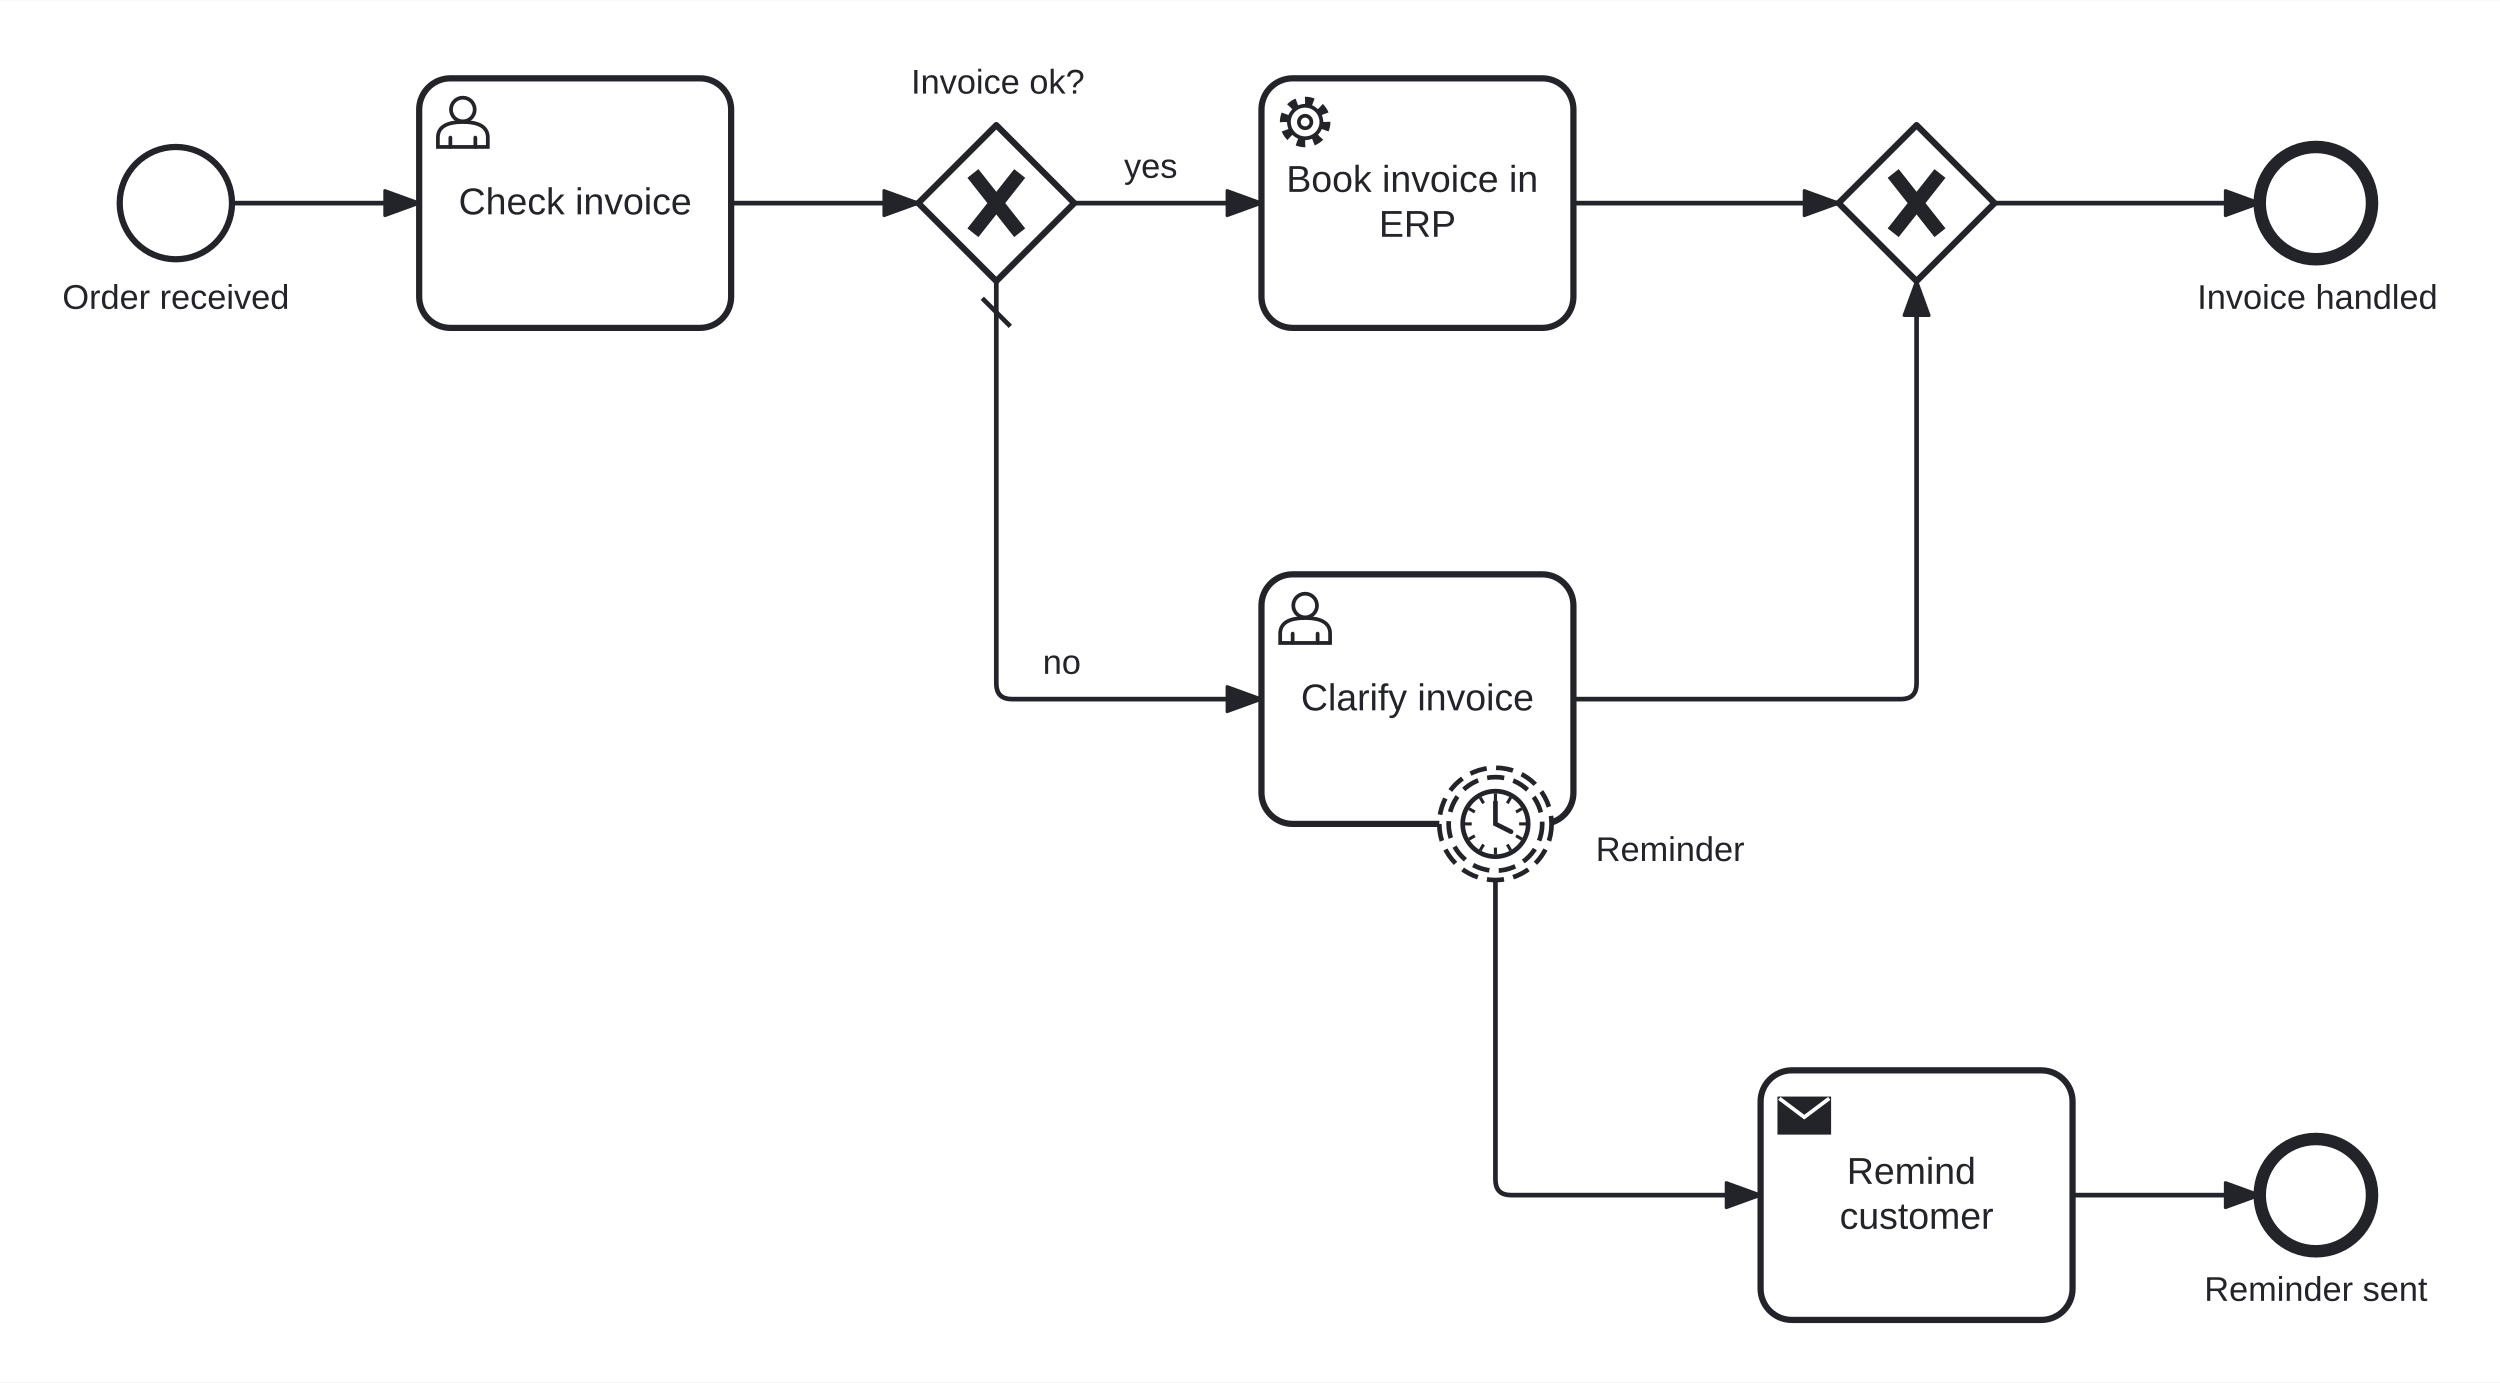
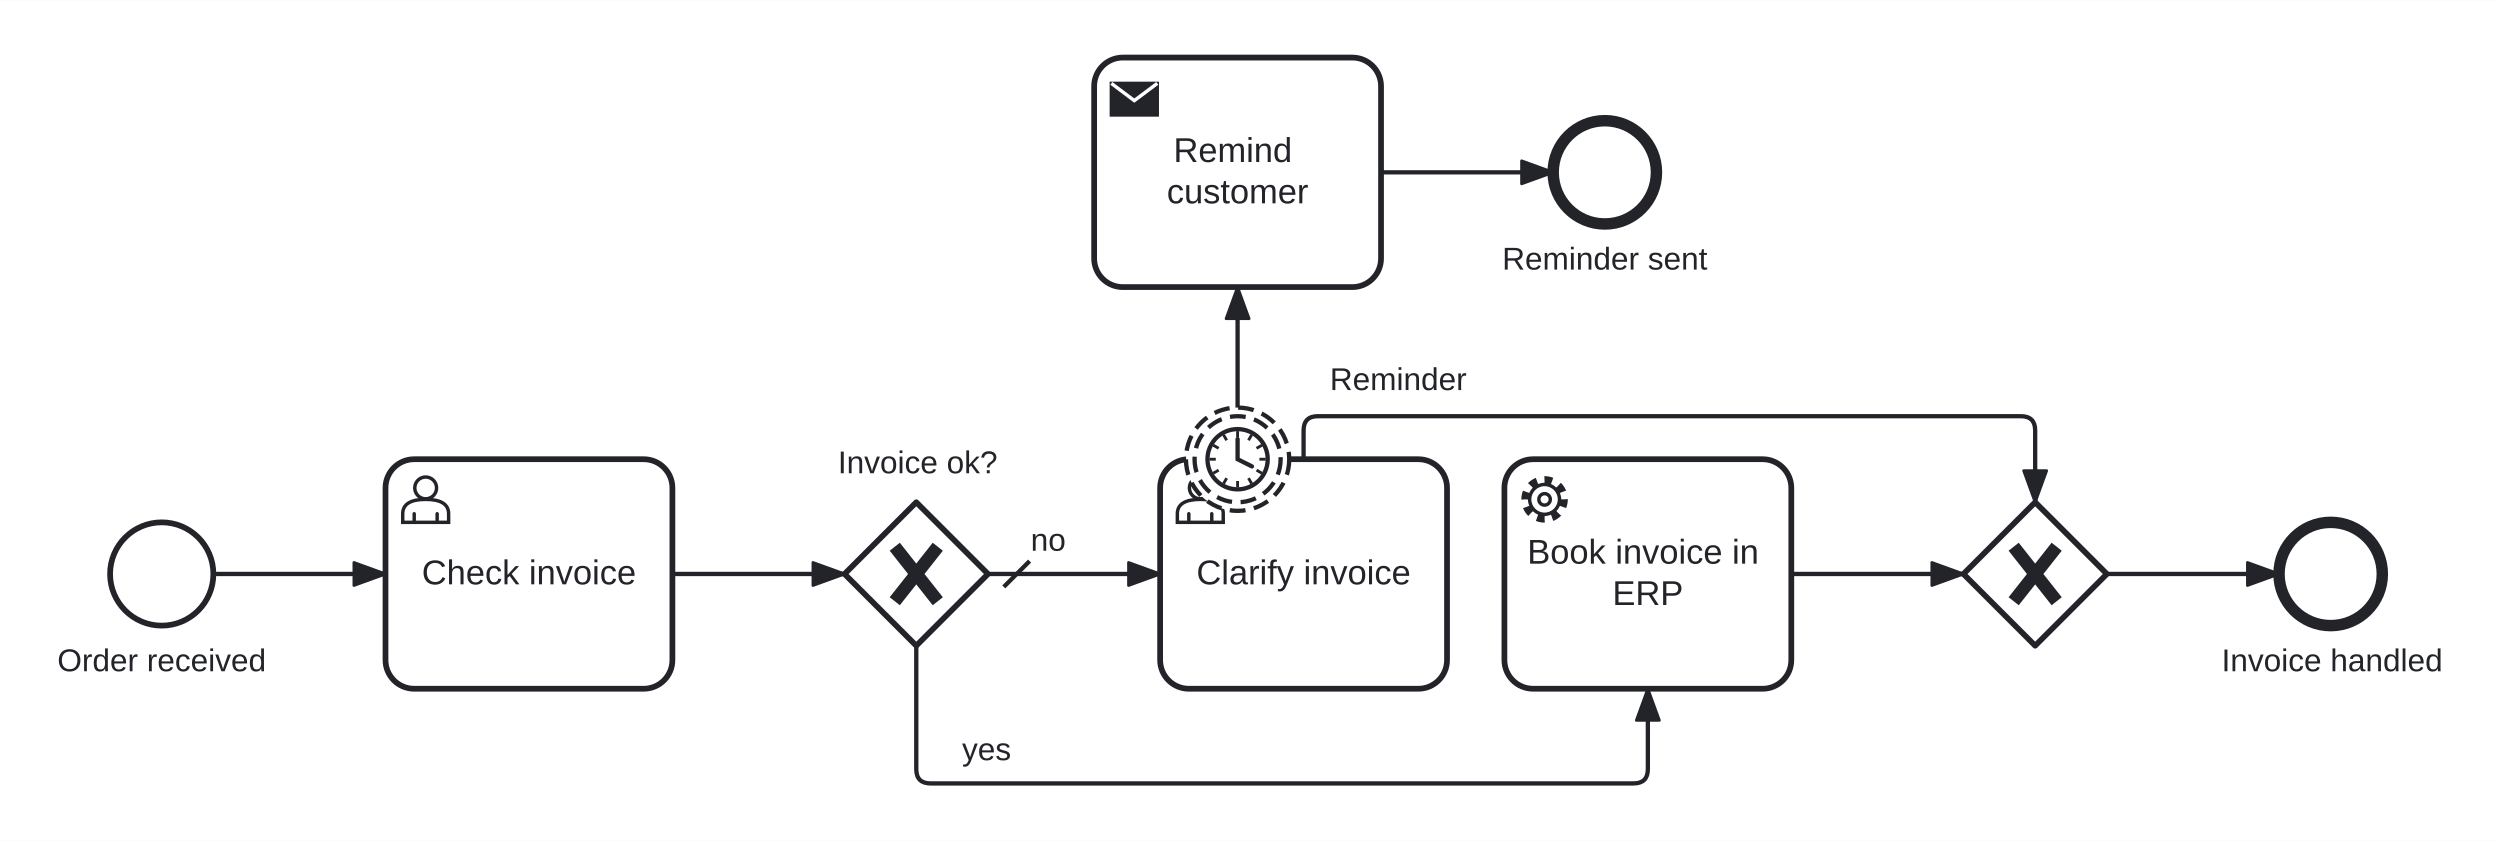
- <svg xmlns="http://www.w3.org/2000/svg" width="801" height="443" viewBox="41.63 55 801.39 443" font-family="Arial, Arimo, sans-serif">
-   <rect x="41.63" y="55" width="801.39" height="443" fill="#ffffff" />
+ <svg xmlns="http://www.w3.org/2000/svg" width="871" height="293" viewBox="41.63 -102 871.39 293" font-family="Arial, Arimo, sans-serif">
+   <rect x="41.63" y="-102" width="871.39" height="293" fill="#ffffff" />
  <g data-id="startEvent_orderReceived">
-     <circle cx="98" cy="120" r="18" fill="#ffffff" stroke="#22242a" stroke-width="2" />
+     <circle cx="98" cy="98" r="18" fill="#ffffff" stroke="#22242a" stroke-width="2" />
  </g>
  <g data-id="userTask_checkInvoice">
-     <rect x="176" y="80" width="100" height="80" rx="10" fill="#ffffff" stroke="#22242a" stroke-width="2" />
-     <g transform="translate(180 84)">
+     <rect x="176" y="58" width="100" height="80" rx="10" fill="#ffffff" stroke="#22242a" stroke-width="2" />
+     <g transform="translate(180 62)">
      <path d="M2 18V15C2 11.5 5 10 10 10C15 10 18 11.5 18 15V18Z" fill="#ffffff" stroke="#22242a" stroke-width="1.2" />
      <circle cx="10" cy="6" r="3.8" fill="#ffffff" stroke="#22242a" stroke-width="1.2" />
      <path d="M6 18V15M14 18V15" fill="none" stroke="#22242a" stroke-width="1.2" stroke-linejoin="round" stroke-linecap="round" />
    </g>
    <text font-size="12" fill="#22242a" text-anchor="middle">
-       <tspan x="226" y="123.6">Check invoice</tspan>
+       <tspan x="226" y="101.6">Check invoice</tspan>
    </text>
  </g>
  <g data-id="endEvent_invoiceHandled">
-     <circle cx="784" cy="120" r="18" fill="#ffffff" stroke="#22242a" stroke-width="4" />
+     <circle cx="854" cy="98" r="18" fill="#ffffff" stroke="#22242a" stroke-width="4" />
  </g>
  <g data-id="gateway_invoiceOk">
-     <path d="M361 95L386 120L361 145L336 120Z" fill="#ffffff" stroke="#22242a" stroke-width="2" stroke-linejoin="round" />
-     <g transform="translate(361 120)">
+     <path d="M361 73L386 98L361 123L336 98Z" fill="#ffffff" stroke="#22242a" stroke-width="2" stroke-linejoin="round" />
+     <g transform="translate(361 98)">
      <path d="M-7.5 -9.5L7.5 9.5M7.5 -9.5L-7.5 9.5" fill="none" stroke="#22242a" stroke-width="4.5" />
    </g>
  </g>
  <g data-id="serviceTask_bookInvoice">
-     <rect x="446" y="80" width="100" height="80" rx="10" fill="#ffffff" stroke="#22242a" stroke-width="2" />
-     <g transform="translate(450 84)">
+     <rect x="566" y="58" width="100" height="80" rx="10" fill="#ffffff" stroke="#22242a" stroke-width="2" />
+     <g transform="translate(570 62)">
      <circle cx="10" cy="10" r="6.6" fill="none" stroke="#22242a" stroke-width="3" stroke-dasharray="2.59 2.59" />
      <circle cx="10" cy="10" r="5.2" fill="#ffffff" stroke="#22242a" stroke-width="1.2" />
      <circle cx="10" cy="10" r="2" fill="none" stroke="#22242a" stroke-width="1.2" />
    </g>
    <text font-size="12" fill="#22242a" text-anchor="middle">
-       <tspan x="496" y="116.4">Book invoice in</tspan>
-       <tspan x="496" y="130.8">ERP</tspan>
+       <tspan x="616" y="94.4">Book invoice in</tspan>
+       <tspan x="616" y="108.8">ERP</tspan>
    </text>
  </g>
  <g data-id="userTask_clarifyInvoice">
-     <rect x="446" y="239" width="100" height="80" rx="10" fill="#ffffff" stroke="#22242a" stroke-width="2" />
-     <g transform="translate(450 243)">
+     <rect x="446" y="58" width="100" height="80" rx="10" fill="#ffffff" stroke="#22242a" stroke-width="2" />
+     <g transform="translate(450 62)">
      <path d="M2 18V15C2 11.5 5 10 10 10C15 10 18 11.5 18 15V18Z" fill="#ffffff" stroke="#22242a" stroke-width="1.2" />
      <circle cx="10" cy="6" r="3.8" fill="#ffffff" stroke="#22242a" stroke-width="1.2" />
      <path d="M6 18V15M14 18V15" fill="none" stroke="#22242a" stroke-width="1.2" stroke-linejoin="round" stroke-linecap="round" />
    </g>
    <text font-size="12" fill="#22242a" text-anchor="middle">
-       <tspan x="496" y="282.6">Clarify invoice</tspan>
+       <tspan x="496" y="101.6">Clarify invoice</tspan>
    </text>
  </g>
+   <g data-id="gateway_invoiceOkJoin">
+     <path d="M751 73L776 98L751 123L726 98Z" fill="#ffffff" stroke="#22242a" stroke-width="2" stroke-linejoin="round" />
+     <g transform="translate(751 98)">
+       <path d="M-7.5 -9.5L7.5 9.5M7.5 -9.5L-7.5 9.5" fill="none" stroke="#22242a" stroke-width="4.5" />
+     </g>
+   </g>
  <g data-id="sendTask_remindCustomer">
-     <rect x="606" y="398" width="100" height="80" rx="10" fill="#ffffff" stroke="#22242a" stroke-width="2" />
-     <g transform="translate(610 402)">
+     <rect x="423" y="-82" width="100" height="80" rx="10" fill="#ffffff" stroke="#22242a" stroke-width="2" />
+     <g transform="translate(427 -78)">
      <rect x="2" y="5" width="16" height="11" fill="#22242a" stroke="#22242a" stroke-width="1.2" />
      <path d="M2 5L10 11L18 5" fill="none" stroke="#ffffff" stroke-width="1.2" />
    </g>
    <text font-size="12" fill="#22242a" text-anchor="middle">
-       <tspan x="656" y="434.4">Remind</tspan>
-       <tspan x="656" y="448.8">customer</tspan>
+       <tspan x="473" y="-45.6">Remind</tspan>
+       <tspan x="473" y="-31.2">customer</tspan>
    </text>
  </g>
-   <g data-id="gateway_invoiceOkJoin">
-     <path d="M656 95L681 120L656 145L631 120Z" fill="#ffffff" stroke="#22242a" stroke-width="2" stroke-linejoin="round" />
-     <g transform="translate(656 120)">
-       <path d="M-7.5 -9.5L7.5 9.5M7.5 -9.5L-7.5 9.5" fill="none" stroke="#22242a" stroke-width="4.5" />
-     </g>
-   </g>
  <g data-id="endEvent_reminderSent">
-     <circle cx="784" cy="438" r="18" fill="#ffffff" stroke="#22242a" stroke-width="4" />
+     <circle cx="601" cy="-42" r="18" fill="#ffffff" stroke="#22242a" stroke-width="4" />
  </g>
  <g data-id="event_reminder">
-     <circle cx="521" cy="319" r="18" fill="#ffffff" stroke="#22242a" stroke-width="1.5" stroke-dasharray="5.5 3" />
-     <circle cx="521" cy="319" r="15" fill="none" stroke="#22242a" stroke-width="1.5" stroke-dasharray="5.5 3" />
-     <g transform="translate(521 319)">
+     <circle cx="473" cy="58" r="18" fill="#ffffff" stroke="#22242a" stroke-width="1.5" stroke-dasharray="5.5 3" />
+     <circle cx="473" cy="58" r="15" fill="none" stroke="#22242a" stroke-width="1.5" stroke-dasharray="5.5 3" />
+     <g transform="translate(473 58)">
      <circle r="10.5" fill="#ffffff" stroke="#22242a" stroke-width="1.5" />
      <path d="M0 -7.6L0 -9.8M3.8 -6.6L4.9 -8.5M6.6 -3.8L8.5 -4.9M7.6 0L9.8 0M6.6 3.8L8.5 4.9M3.8 6.6L4.9 8.5M0 7.6L0 9.8M-3.8 6.6L-4.9 8.5M-6.6 3.8L-8.5 4.9M-7.6 0L-9.8 0M-6.6 -3.8L-8.5 -4.9M-3.8 -6.6L-4.9 -8.5" stroke="#22242a" stroke-width="1" />
      <path d="M0 -7L0 0L5 2.5" fill="none" stroke="#22242a" stroke-width="1.5" stroke-linecap="round" />
    </g>
  </g>
+   <g data-id="flow_orderReceivedToCheckInvoice">
+     <path d="M116 98L176 98" fill="none" stroke="#22242a" stroke-width="1.5" stroke-linejoin="round" />
+     <path d="M165 102L176 98L165 94Z" fill="#22242a" stroke="#22242a" stroke-width="1" stroke-linejoin="round" />
+   </g>
  <g data-id="flow_checkInvoiceToInvoiceOk">
-     <path d="M276 120L336 120" fill="none" stroke="#22242a" stroke-width="1.5" stroke-linejoin="round" />
-     <path d="M325 124L336 120L325 116Z" fill="#22242a" stroke="#22242a" stroke-width="1" stroke-linejoin="round" />
+     <path d="M276 98L336 98" fill="none" stroke="#22242a" stroke-width="1.5" stroke-linejoin="round" />
+     <path d="M325 102L336 98L325 94Z" fill="#22242a" stroke="#22242a" stroke-width="1" stroke-linejoin="round" />
+   </g>
+   <g data-id="flow_invoiceOkToBookInvoice">
+     <path d="M361 123L361 166Q361 171 366 171L611 171Q616 171 616 166L616 138" fill="none" stroke="#22242a" stroke-width="1.5" stroke-linejoin="round" />
+     <path d="M620 149L616 138L612 149Z" fill="#22242a" stroke="#22242a" stroke-width="1" stroke-linejoin="round" />
+   </g>
+   <g data-id="flow_invoiceOkToClarifyInvoice">
+     <path d="M386 98L446 98" fill="none" stroke="#22242a" stroke-width="1.5" stroke-linejoin="round" />
+     <path d="M435 102L446 98L435 94Z" fill="#22242a" stroke="#22242a" stroke-width="1" stroke-linejoin="round" />
+     <path d="M391.5 102.5L400.5 93.5" stroke="#22242a" stroke-width="1.5" />
  </g>
  <g data-id="flow_bookInvoiceToInvoiceOkJoin">
-     <path d="M546 120L631 120" fill="none" stroke="#22242a" stroke-width="1.5" stroke-linejoin="round" />
-     <path d="M620 124L631 120L620 116Z" fill="#22242a" stroke="#22242a" stroke-width="1" stroke-linejoin="round" />
+     <path d="M666 98L726 98" fill="none" stroke="#22242a" stroke-width="1.5" stroke-linejoin="round" />
+     <path d="M715 102L726 98L715 94Z" fill="#22242a" stroke="#22242a" stroke-width="1" stroke-linejoin="round" />
  </g>
-   <g data-id="flow_invoiceOkToBookInvoice">
-     <path d="M386 120L446 120" fill="none" stroke="#22242a" stroke-width="1.5" stroke-linejoin="round" />
-     <path d="M435 124L446 120L435 116Z" fill="#22242a" stroke="#22242a" stroke-width="1" stroke-linejoin="round" />
+   <g data-id="flow_clarifyInvoiceToInvoiceOkJoin">
+     <path d="M496 58L496 48Q496 43 501 43L746 43Q751 43 751 48L751 73" fill="none" stroke="#22242a" stroke-width="1.5" stroke-linejoin="round" />
+     <path d="M747 62L751 73L755 62Z" fill="#22242a" stroke="#22242a" stroke-width="1" stroke-linejoin="round" />
+   </g>
+   <g data-id="flow_invoiceOkJoinToInvoiceHandled">
+     <path d="M776 98L836 98" fill="none" stroke="#22242a" stroke-width="1.5" stroke-linejoin="round" />
+     <path d="M825 102L836 98L825 94Z" fill="#22242a" stroke="#22242a" stroke-width="1" stroke-linejoin="round" />
+   </g>
+   <g data-id="flow_reminderToRemindCustomer">
+     <path d="M473 40L473 -2" fill="none" stroke="#22242a" stroke-width="1.5" stroke-linejoin="round" />
+     <path d="M477 9L473 -2L469 9Z" fill="#22242a" stroke="#22242a" stroke-width="1" stroke-linejoin="round" />
  </g>
  <g data-id="flow_remindCustomerToReminderSent">
-     <path d="M706 438L766 438" fill="none" stroke="#22242a" stroke-width="1.5" stroke-linejoin="round" />
-     <path d="M755 442L766 438L755 434Z" fill="#22242a" stroke="#22242a" stroke-width="1" stroke-linejoin="round" />
-   </g>
-   <g data-id="flow_reminderToRemindCustomer">
-     <path d="M521 337L521 433Q521 438 526 438L606 438" fill="none" stroke="#22242a" stroke-width="1.5" stroke-linejoin="round" />
-     <path d="M595 442L606 438L595 434Z" fill="#22242a" stroke="#22242a" stroke-width="1" stroke-linejoin="round" />
-   </g>
-   <g data-id="flow_clarifyInvoiceToInvoiceOkJoin">
-     <path d="M546 279L651 279Q656 279 656 274L656 145" fill="none" stroke="#22242a" stroke-width="1.5" stroke-linejoin="round" />
-     <path d="M660 156L656 145L652 156Z" fill="#22242a" stroke="#22242a" stroke-width="1" stroke-linejoin="round" />
-   </g>
-   <g data-id="flow_invoiceOkToClarifyInvoice">
-     <path d="M361 145L361 274Q361 279 366 279L446 279" fill="none" stroke="#22242a" stroke-width="1.5" stroke-linejoin="round" />
-     <path d="M435 283L446 279L435 275Z" fill="#22242a" stroke="#22242a" stroke-width="1" stroke-linejoin="round" />
-     <path d="M356.5 150.5L365.5 159.5" stroke="#22242a" stroke-width="1.5" />
-   </g>
-   <g data-id="flow_orderReceivedToCheckInvoice">
-     <path d="M116 120L176 120" fill="none" stroke="#22242a" stroke-width="1.5" stroke-linejoin="round" />
-     <path d="M165 124L176 120L165 116Z" fill="#22242a" stroke="#22242a" stroke-width="1" stroke-linejoin="round" />
-   </g>
-   <g data-id="flow_invoiceOkJoinToInvoiceHandled">
-     <path d="M681 120L766 120" fill="none" stroke="#22242a" stroke-width="1.5" stroke-linejoin="round" />
-     <path d="M755 124L766 120L755 116Z" fill="#22242a" stroke="#22242a" stroke-width="1" stroke-linejoin="round" />
+     <path d="M523 -42L583 -42" fill="none" stroke="#22242a" stroke-width="1.5" stroke-linejoin="round" />
+     <path d="M572 -38L583 -42L572 -46Z" fill="#22242a" stroke="#22242a" stroke-width="1" stroke-linejoin="round" />
  </g>
  <text data-label="startEvent_orderReceived" font-size="11" fill="#22242a" text-anchor="middle">
-     <tspan x="98" y="153.9">Order received</tspan>
+     <tspan x="98" y="131.9">Order received</tspan>
  </text>
  <text data-label="endEvent_invoiceHandled" font-size="11" fill="#22242a" text-anchor="middle">
-     <tspan x="784.5" y="153.9">Invoice handled</tspan>
+     <tspan x="854.5" y="131.9">Invoice handled</tspan>
  </text>
  <text data-label="gateway_invoiceOk" font-size="11" fill="#22242a" text-anchor="middle">
-     <tspan x="361.5" y="84.9">Invoice ok?</tspan>
+     <tspan x="361.5" y="62.9">Invoice ok?</tspan>
  </text>
  <text data-label="event_reminder" font-size="11" fill="#22242a" text-anchor="middle">
-     <tspan x="577" y="330.9">Reminder</tspan>
+     <tspan x="529" y="33.9">Reminder</tspan>
  </text>
  <text data-label="endEvent_reminderSent" font-size="11" fill="#22242a" text-anchor="middle">
-     <tspan x="784" y="471.9">Reminder sent</tspan>
+     <tspan x="601" y="-8.1">Reminder sent</tspan>
  </text>
  <text data-label="flow_invoiceOkToBookInvoice" font-size="11" fill="#22242a" text-anchor="middle">
-     <tspan x="410.5" y="111.9">yes</tspan>
+     <tspan x="385.5" y="162.9">yes</tspan>
  </text>
  <text data-label="flow_invoiceOkToClarifyInvoice" font-size="11" fill="#22242a" text-anchor="middle">
-     <tspan x="382" y="270.9">no</tspan>
+     <tspan x="407" y="89.9">no</tspan>
  </text>
</svg>
